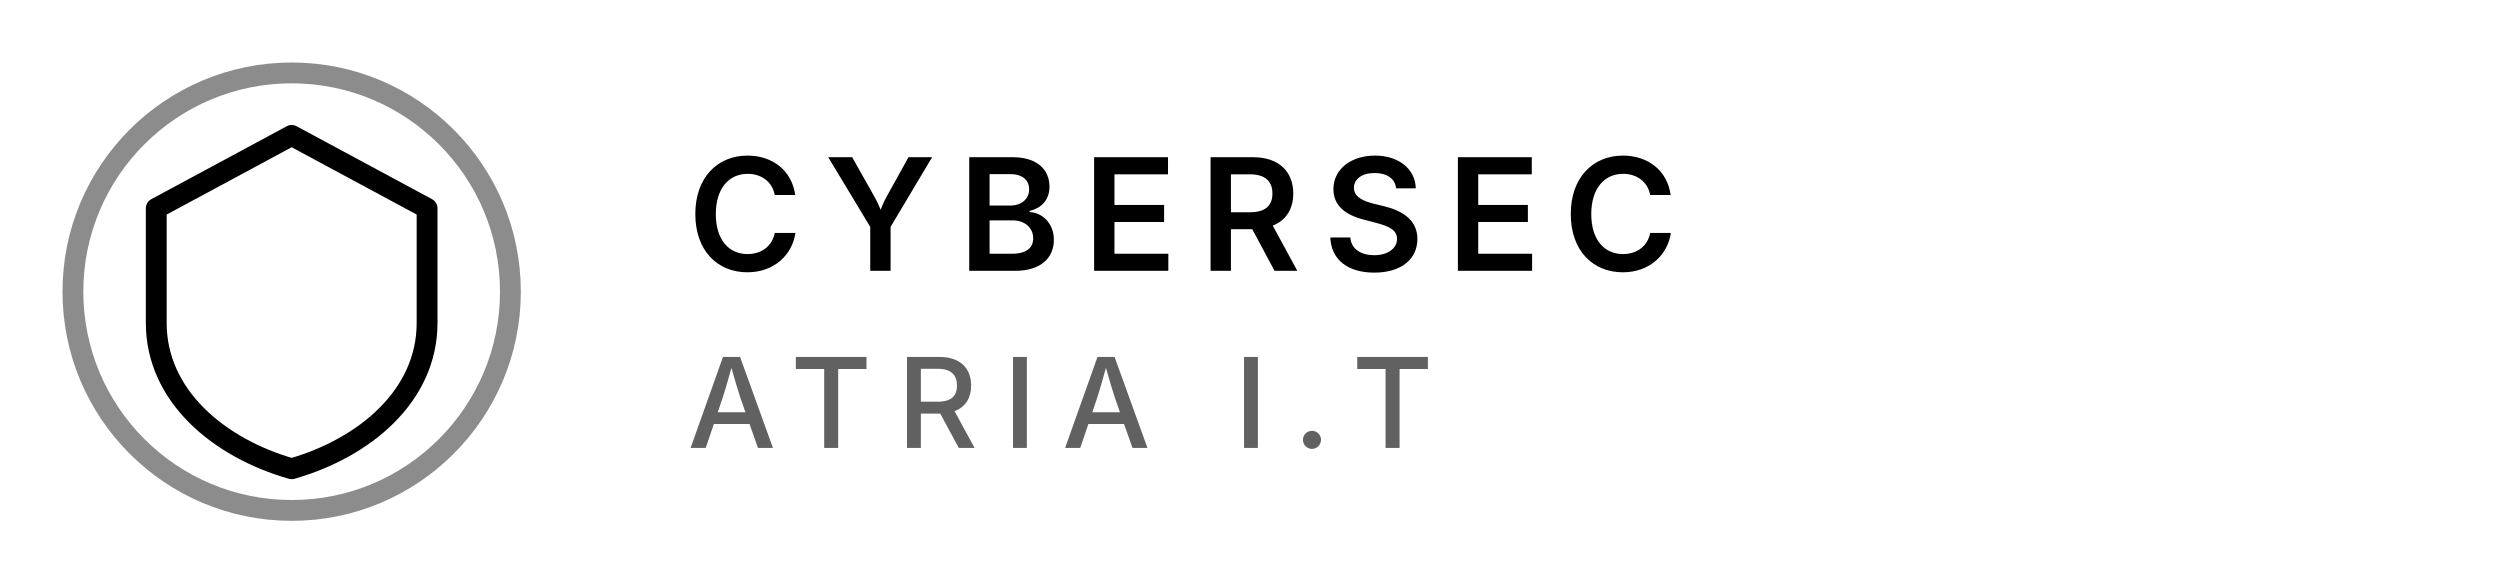
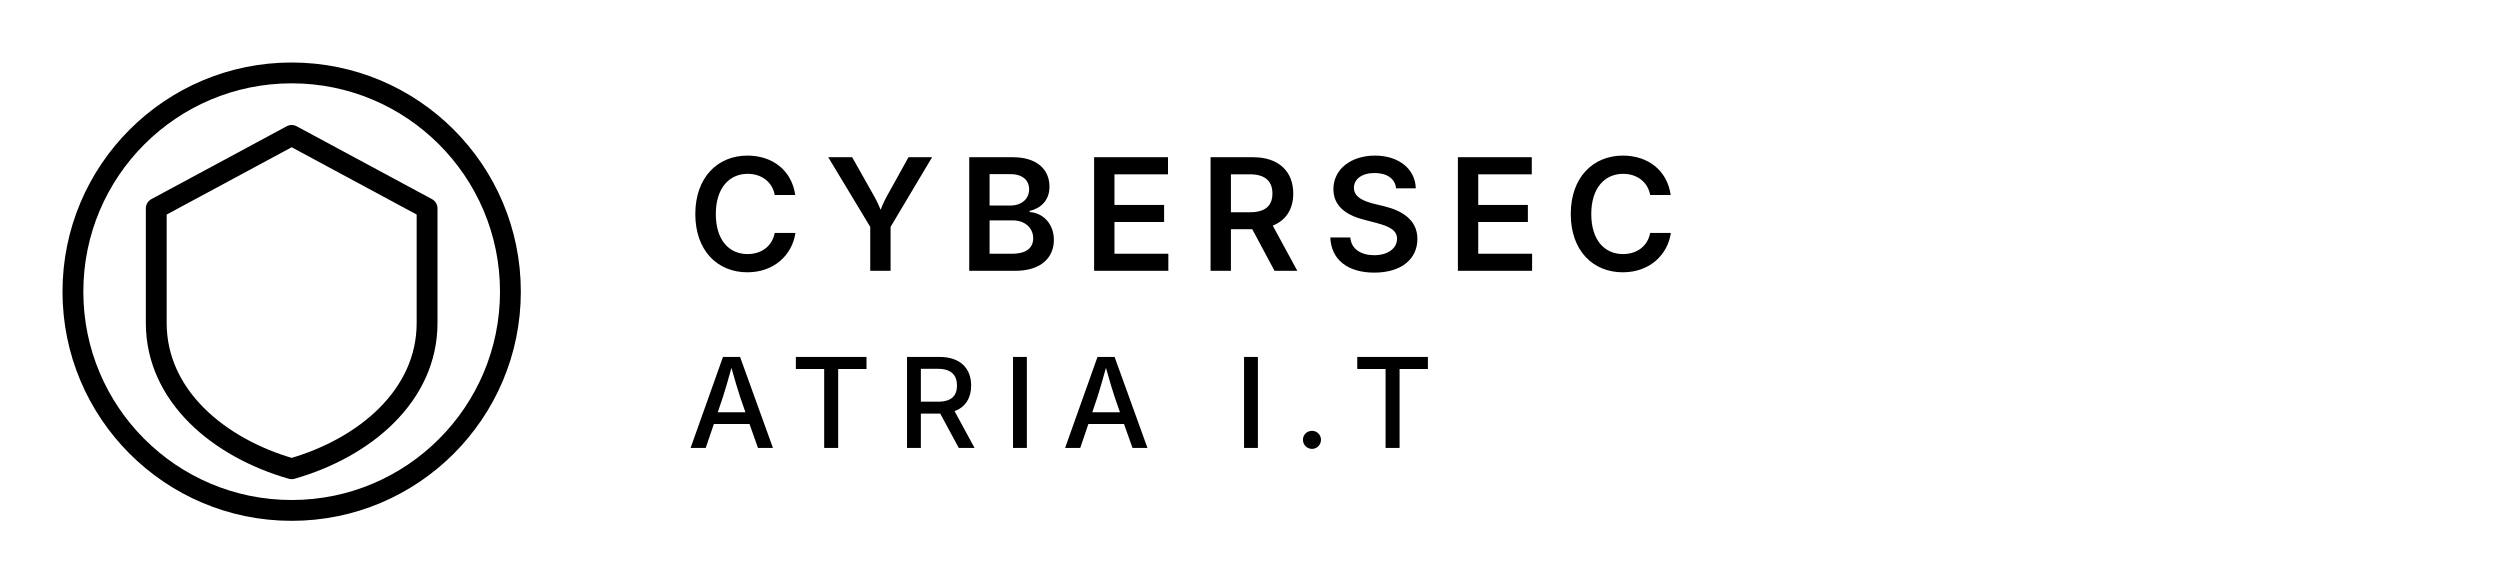
<svg xmlns="http://www.w3.org/2000/svg" viewBox="0 0 240 56" fill="none" role="img" aria-label="CyberSec Atria I.T">
-   <circle cx="28" cy="28" r="21" stroke="currentColor" stroke-opacity="0.45" stroke-width="2" />
+   <circle cx="28" cy="28" r="21" stroke="currentColor" stroke-width="2" />
  <path d="M28 13 L41 20 V31 C41 38 35 43 28 45 C21 43 15 38 15 31 V20 Z" stroke="currentColor" stroke-width="2" stroke-linejoin="round" />
  <text x="66" y="26" font-family="Inter, system-ui, sans-serif" font-size="15" font-weight="600" letter-spacing="0.14em" fill="currentColor">CYBERSEC</text>
-   <text x="66" y="43" font-family="Inter, system-ui, sans-serif" font-size="12" font-weight="500" letter-spacing="0.20em" fill="currentColor" fill-opacity="0.62">ATRIA I.T</text>
+   <text x="66" y="43" font-family="Inter, system-ui, sans-serif" font-size="12" font-weight="500" letter-spacing="0.20em" fill="currentColor">ATRIA I.T</text>
</svg>
